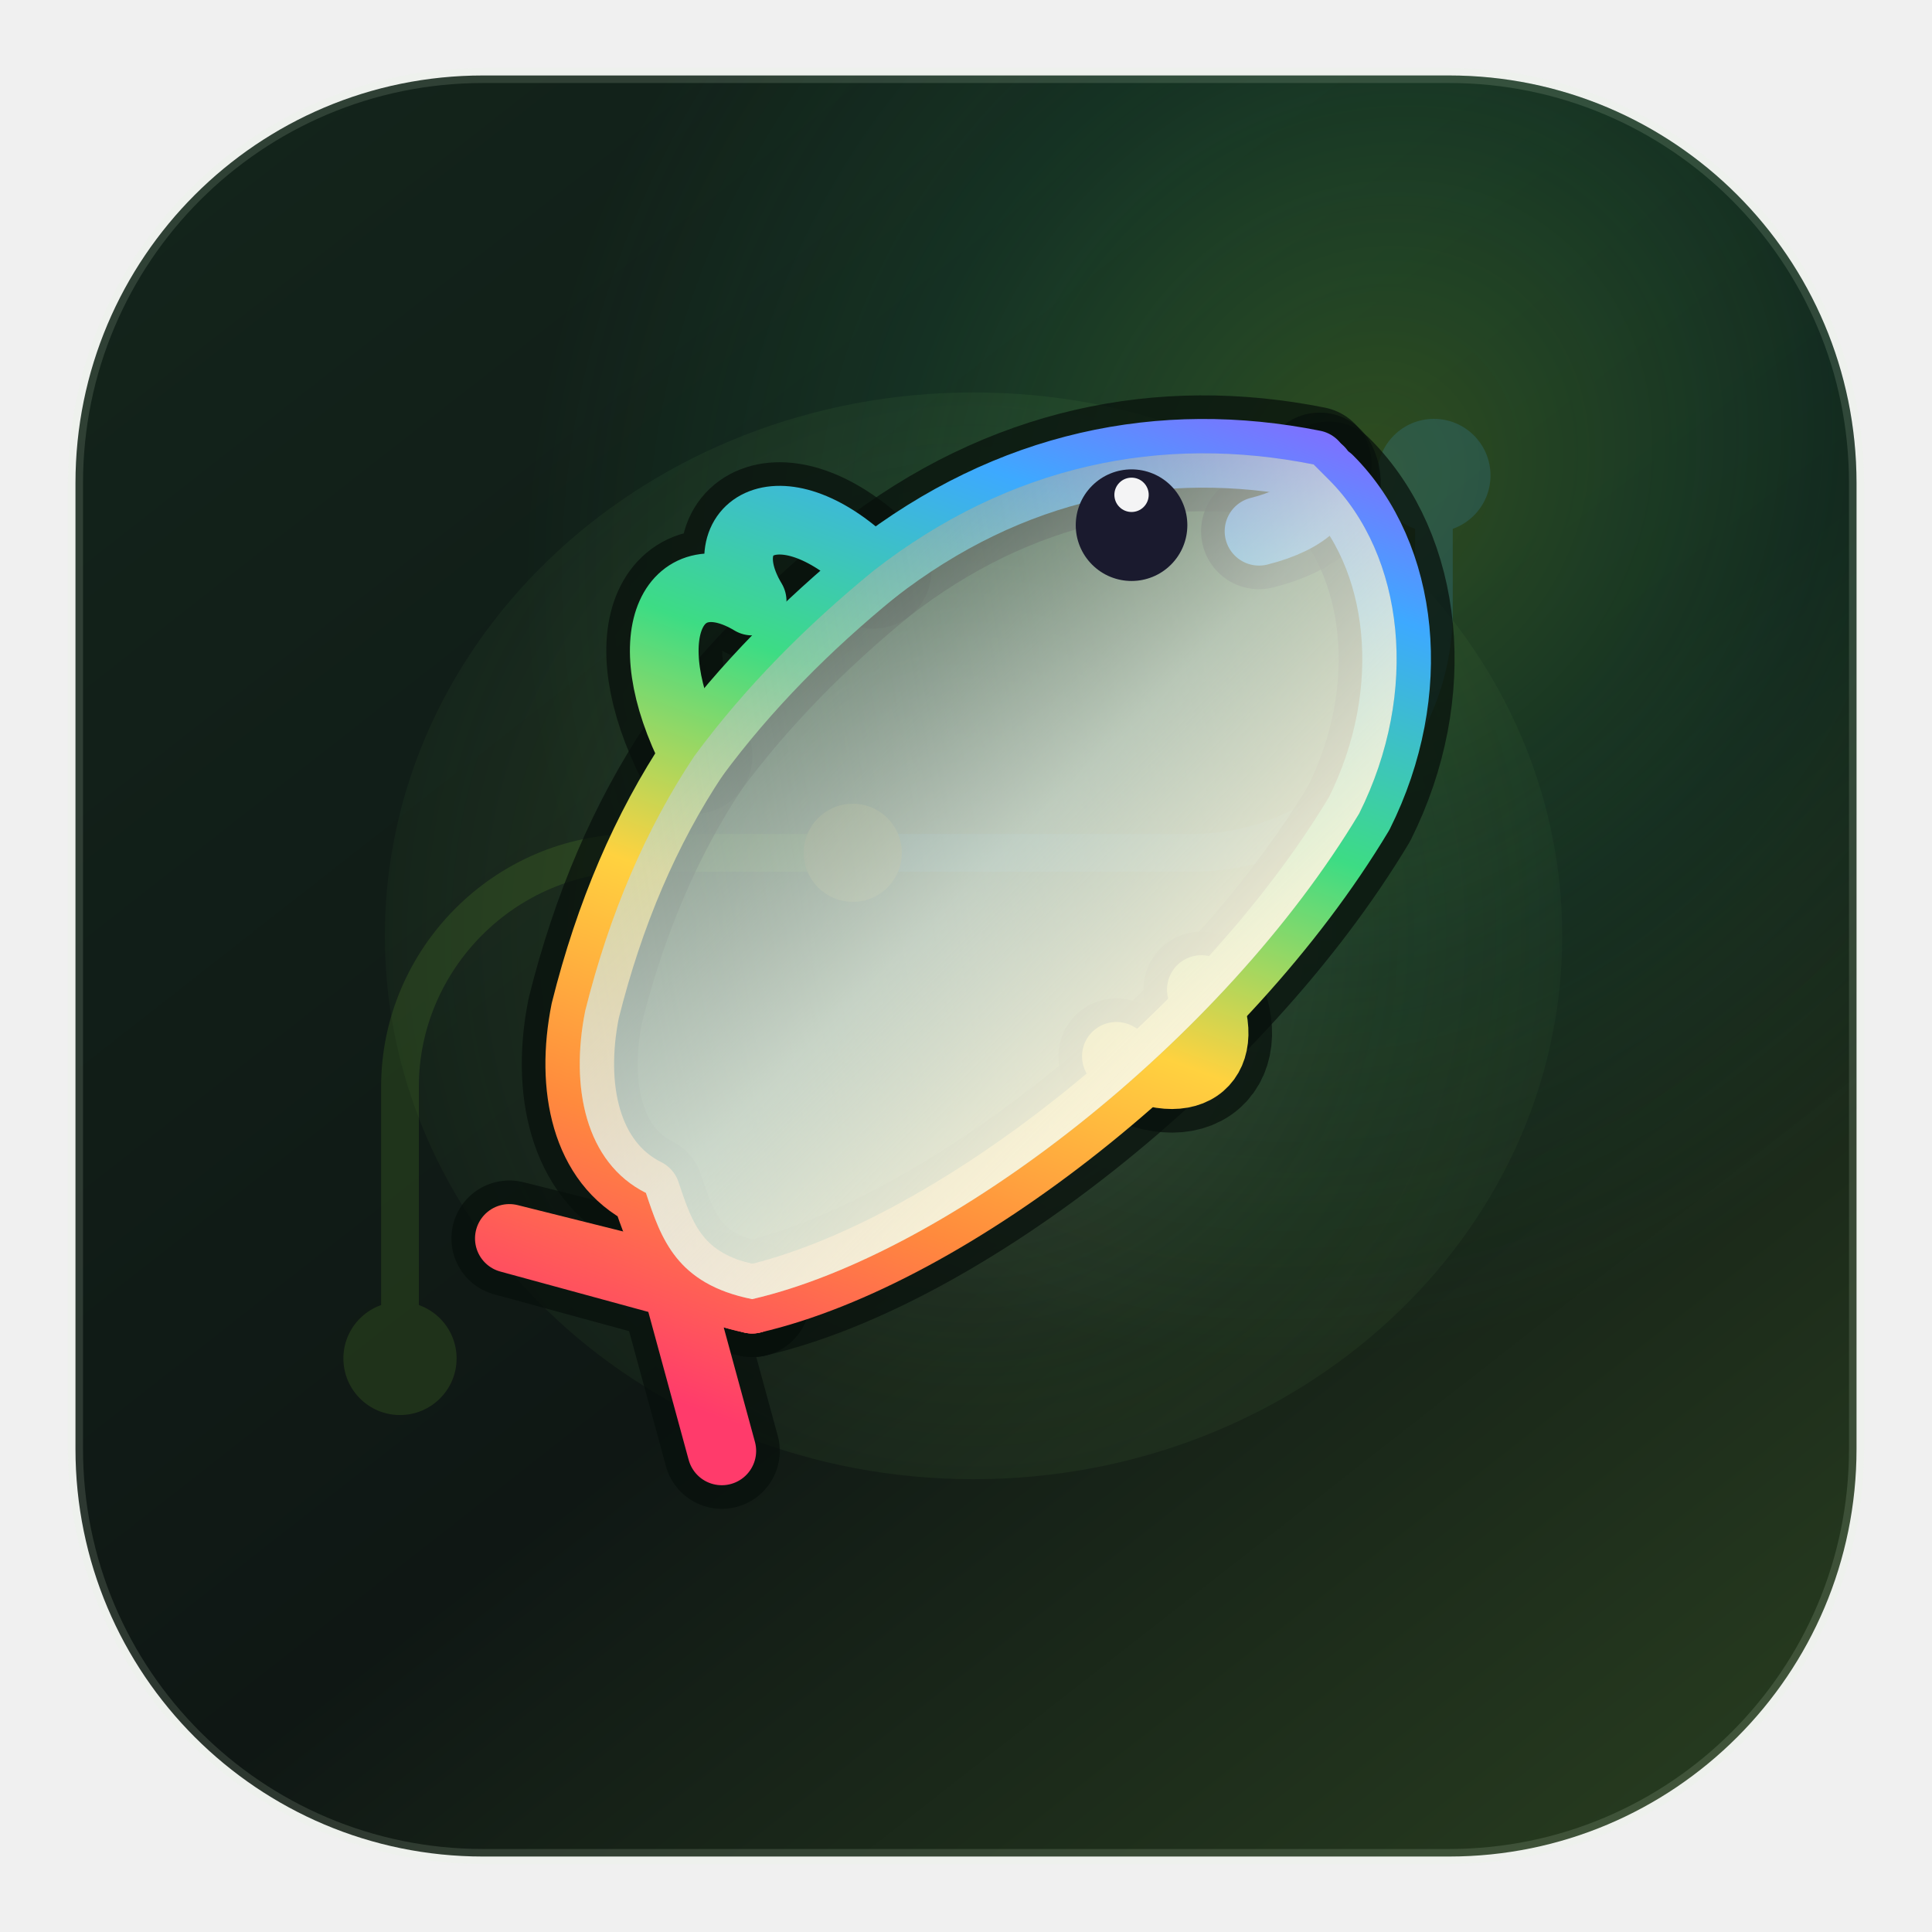
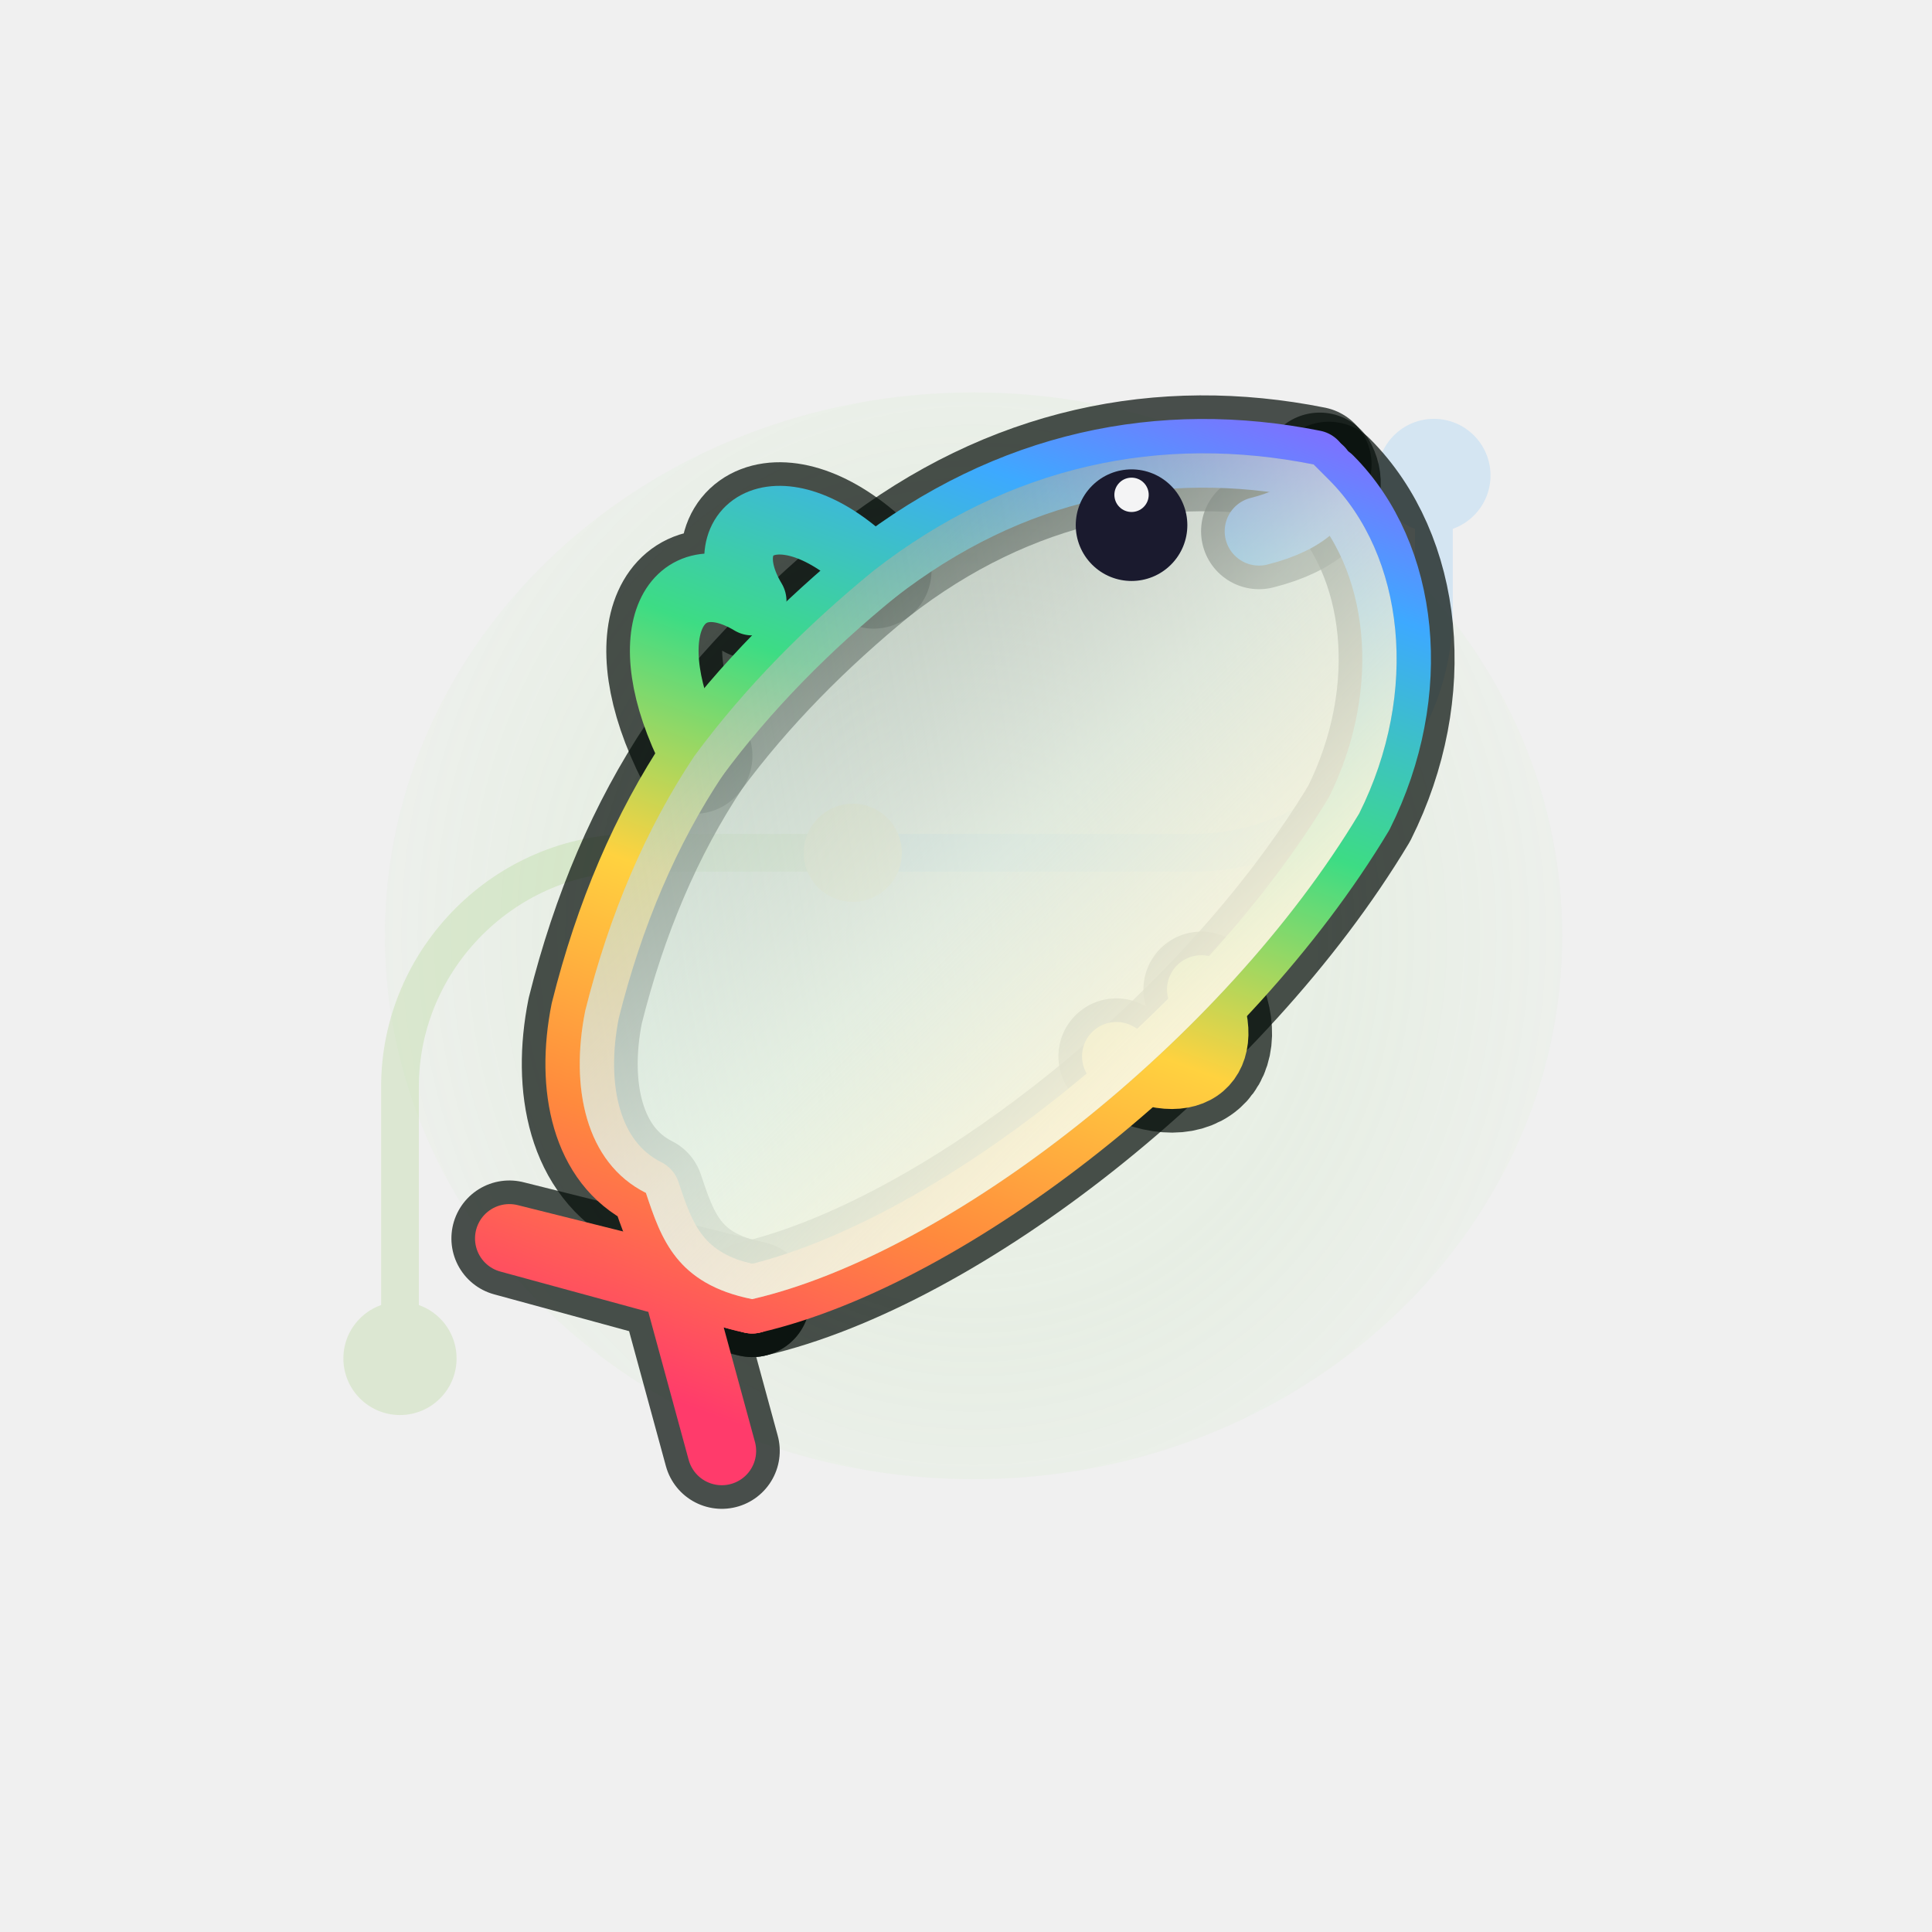
<svg xmlns="http://www.w3.org/2000/svg" viewBox="0 0 512 512" fill="none" role="img" aria-label="Gitea Kanban icon">
  <defs>
-     <linearGradient id="bg" x1="72" y1="28" x2="432" y2="488" gradientUnits="userSpaceOnUse">
-       <stop offset="0" stop-color="#13241b" />
-       <stop offset="0.58" stop-color="#0f1714" />
-       <stop offset="1" stop-color="#263a1f" />
-     </linearGradient>
    <radialGradient id="dolphinHalo" cx="0" cy="0" r="1" gradientUnits="userSpaceOnUse" gradientTransform="translate(258 248) rotate(90) scale(214 198)">
      <stop offset="0" stop-color="#eefae4" stop-opacity="0.2" />
      <stop offset="0.55" stop-color="#8ddf6d" stop-opacity="0.08" />
      <stop offset="1" stop-color="#8ddf6d" stop-opacity="0" />
-     </radialGradient>
-     <radialGradient id="glow" cx="0" cy="0" r="1" gradientUnits="userSpaceOnUse" gradientTransform="translate(362 126) rotate(125) scale(244 216)">
-       <stop offset="0" stop-color="#74b830" stop-opacity="0.32" />
-       <stop offset="0.56" stop-color="#3ddc84" stop-opacity="0.1" />
-       <stop offset="1" stop-color="#3ddc84" stop-opacity="0" />
    </radialGradient>
    <linearGradient id="rainbow" x1="2" y1="26" x2="28" y2="14" gradientUnits="userSpaceOnUse">
      <stop offset="0%" stop-color="#ff3b6b" />
      <stop offset="20%" stop-color="#ff8a3d" />
      <stop offset="40%" stop-color="#ffd23f" />
      <stop offset="60%" stop-color="#3ddc84" />
      <stop offset="80%" stop-color="#3da9ff" />
      <stop offset="100%" stop-color="#a64dff" />
    </linearGradient>
    <linearGradient id="belly" x1="0" y1="13" x2="0" y2="27" gradientUnits="userSpaceOnUse">
      <stop offset="0%" stop-color="#ffffff" stop-opacity="0" />
      <stop offset="52%" stop-color="#f7fff2" stop-opacity="0.62" />
      <stop offset="100%" stop-color="#fff8dd" stop-opacity="0.96" />
    </linearGradient>
    <linearGradient id="bodyFill" x1="5" y1="11" x2="26" y2="26" gradientUnits="userSpaceOnUse">
      <stop offset="0%" stop-color="#d7efe0" stop-opacity="0.74" />
      <stop offset="58%" stop-color="#8e9f93" stop-opacity="0.52" />
      <stop offset="100%" stop-color="#5c625f" stop-opacity="0.36" />
    </linearGradient>
    <clipPath id="bodyClip">
      <path d="M27 19 C 25 16, 22 14, 18 13.5 C 16 13.3, 14 13.3, 12 13.6 C 10 14, 8 14.8, 6 16 C 4.5 17, 3.5 18.5, 4 20 C 3.5 21, 3 22, 4 23.5 C 8 26, 16 27, 22 25.5 C 25 24.5, 27 22, 27 19.5 Z" />
    </clipPath>
  </defs>
-   <rect x="20" y="20" width="472" height="472" rx="108" fill="url(#bg)" />
-   <rect x="20" y="20" width="472" height="472" rx="108" fill="url(#glow)" />
  <ellipse cx="258" cy="248" rx="156" ry="144" fill="url(#dolphinHalo)" />
  <g opacity="0.16" fill="none" stroke-linecap="round">
    <path d="M106 360V288c0-34 28-62 62-62h58" stroke="#74b830" stroke-width="10" />
    <path d="M226 226h90c35 0 64-29 64-64v-36" stroke="#3da9ff" stroke-width="10" />
    <circle cx="106" cy="360" r="15" fill="#74b830" stroke="none" />
    <circle cx="226" cy="226" r="13" fill="#ffd23f" stroke="none" />
    <circle cx="380" cy="126" r="15" fill="#3da9ff" stroke="none" />
  </g>
  <g transform="translate(74 68) scale(11.375)" fill="none" stroke-linecap="round" stroke-linejoin="round" aria-hidden="true">
    <g transform="translate(-1.8 -5.5) rotate(-45 16 16)">
      <g stroke="#08100c" stroke-opacity="0.72" stroke-width="2.7" fill="none">
        <path d="M27 19 C 25 16, 22 14, 18 13.5 C 16 13.3, 14 13.3, 12 13.6 C 10 14, 8 14.8, 6 16 C 4.5 17, 3.5 18.5, 4 20 C 3.5 21, 3 22, 4 23.5" />
        <path d="M4 23.5 C 8 26, 16 27, 22 25.5 C 25 24.5, 27 22, 27 19.5" />
        <path d="M25 19.2 C 26 19.8, 26.8 19.8, 27 19.2" />
        <path d="M4 23.5 L 1 18.5 L 3 22 L 1 25.5" />
        <path d="M12 13.6 C 13 10.5, 15 10, 15.5 12 C 16 10, 18 10.5, 18 13.5" />
        <path d="M14 25.5 C 14.5 27.5, 16 27.5, 16.5 25.8" />
      </g>
      <g stroke="url(#rainbow)" stroke-width="1.6" fill="none">
        <path d="M27 19 C 25 16, 22 14, 18 13.5 C 16 13.3, 14 13.3, 12 13.6 C 10 14, 8 14.8, 6 16 C 4.5 17, 3.5 18.5, 4 20 C 3.5 21, 3 22, 4 23.5" />
        <path d="M4 23.5 C 8 26, 16 27, 22 25.5 C 25 24.5, 27 22, 27 19.5" />
        <path d="M25 19.2 C 26 19.8, 26.8 19.8, 27 19.2" />
        <path d="M4 23.5 L 1 18.5 L 3 22 L 1 25.5" />
        <path d="M12 13.6 C 13 10.5, 15 10, 15.5 12 C 16 10, 18 10.5, 18 13.5" />
        <path d="M14 25.5 C 14.5 27.5, 16 27.5, 16.5 25.8" />
      </g>
      <g clip-path="url(#bodyClip)">
        <path d="M27 19 C 25 16, 22 14, 18 13.5 C 16 13.3, 14 13.3, 12 13.6 C 10 14, 8 14.8, 6 16 C 4.5 17, 3.5 18.5, 4 20 C 3.5 21, 3 22, 4 23.5 C 8 26, 16 27, 22 25.5 C 25 24.5, 27 22, 27 19.5 Z" fill="url(#bodyFill)" />
        <rect x="0" y="13" width="32" height="14" fill="url(#belly)" />
      </g>
      <circle cx="23" cy="17" r="1.3" fill="#1a1a2e" />
      <circle cx="23.5" cy="16.5" r="0.4" fill="#ffffff" opacity="0.95" />
    </g>
  </g>
-   <rect x="20" y="20" width="472" height="472" rx="108" stroke="#dff4d8" stroke-opacity="0.14" stroke-width="4" />
</svg>
